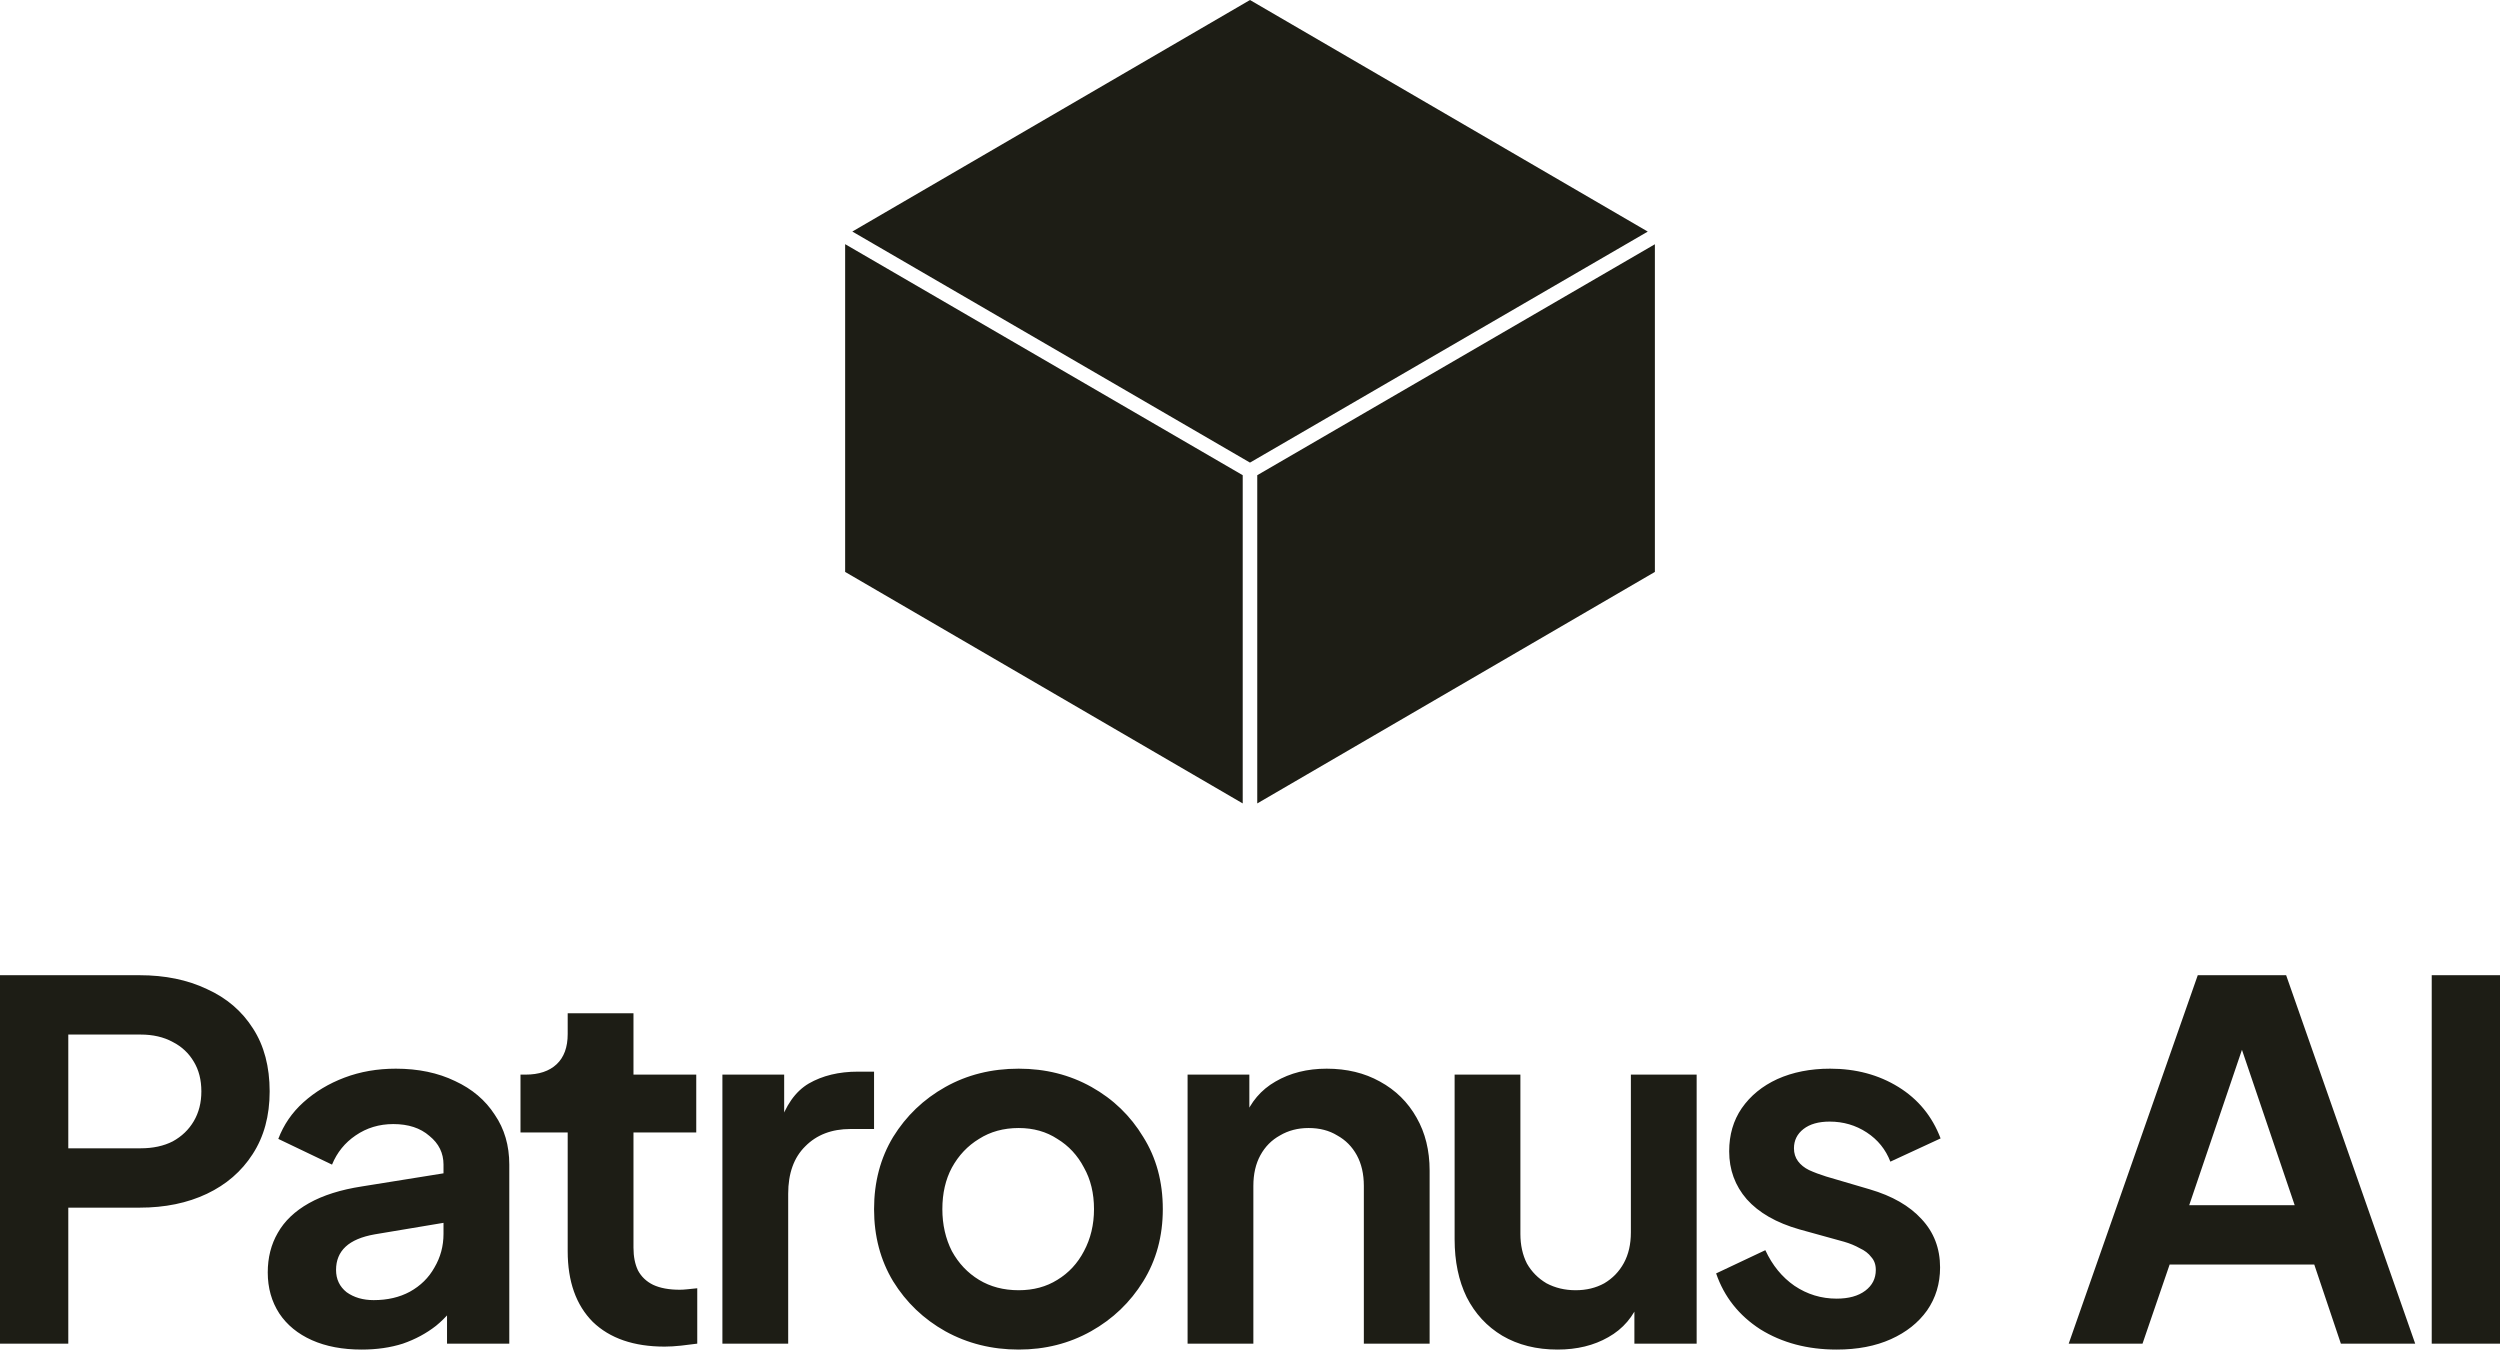
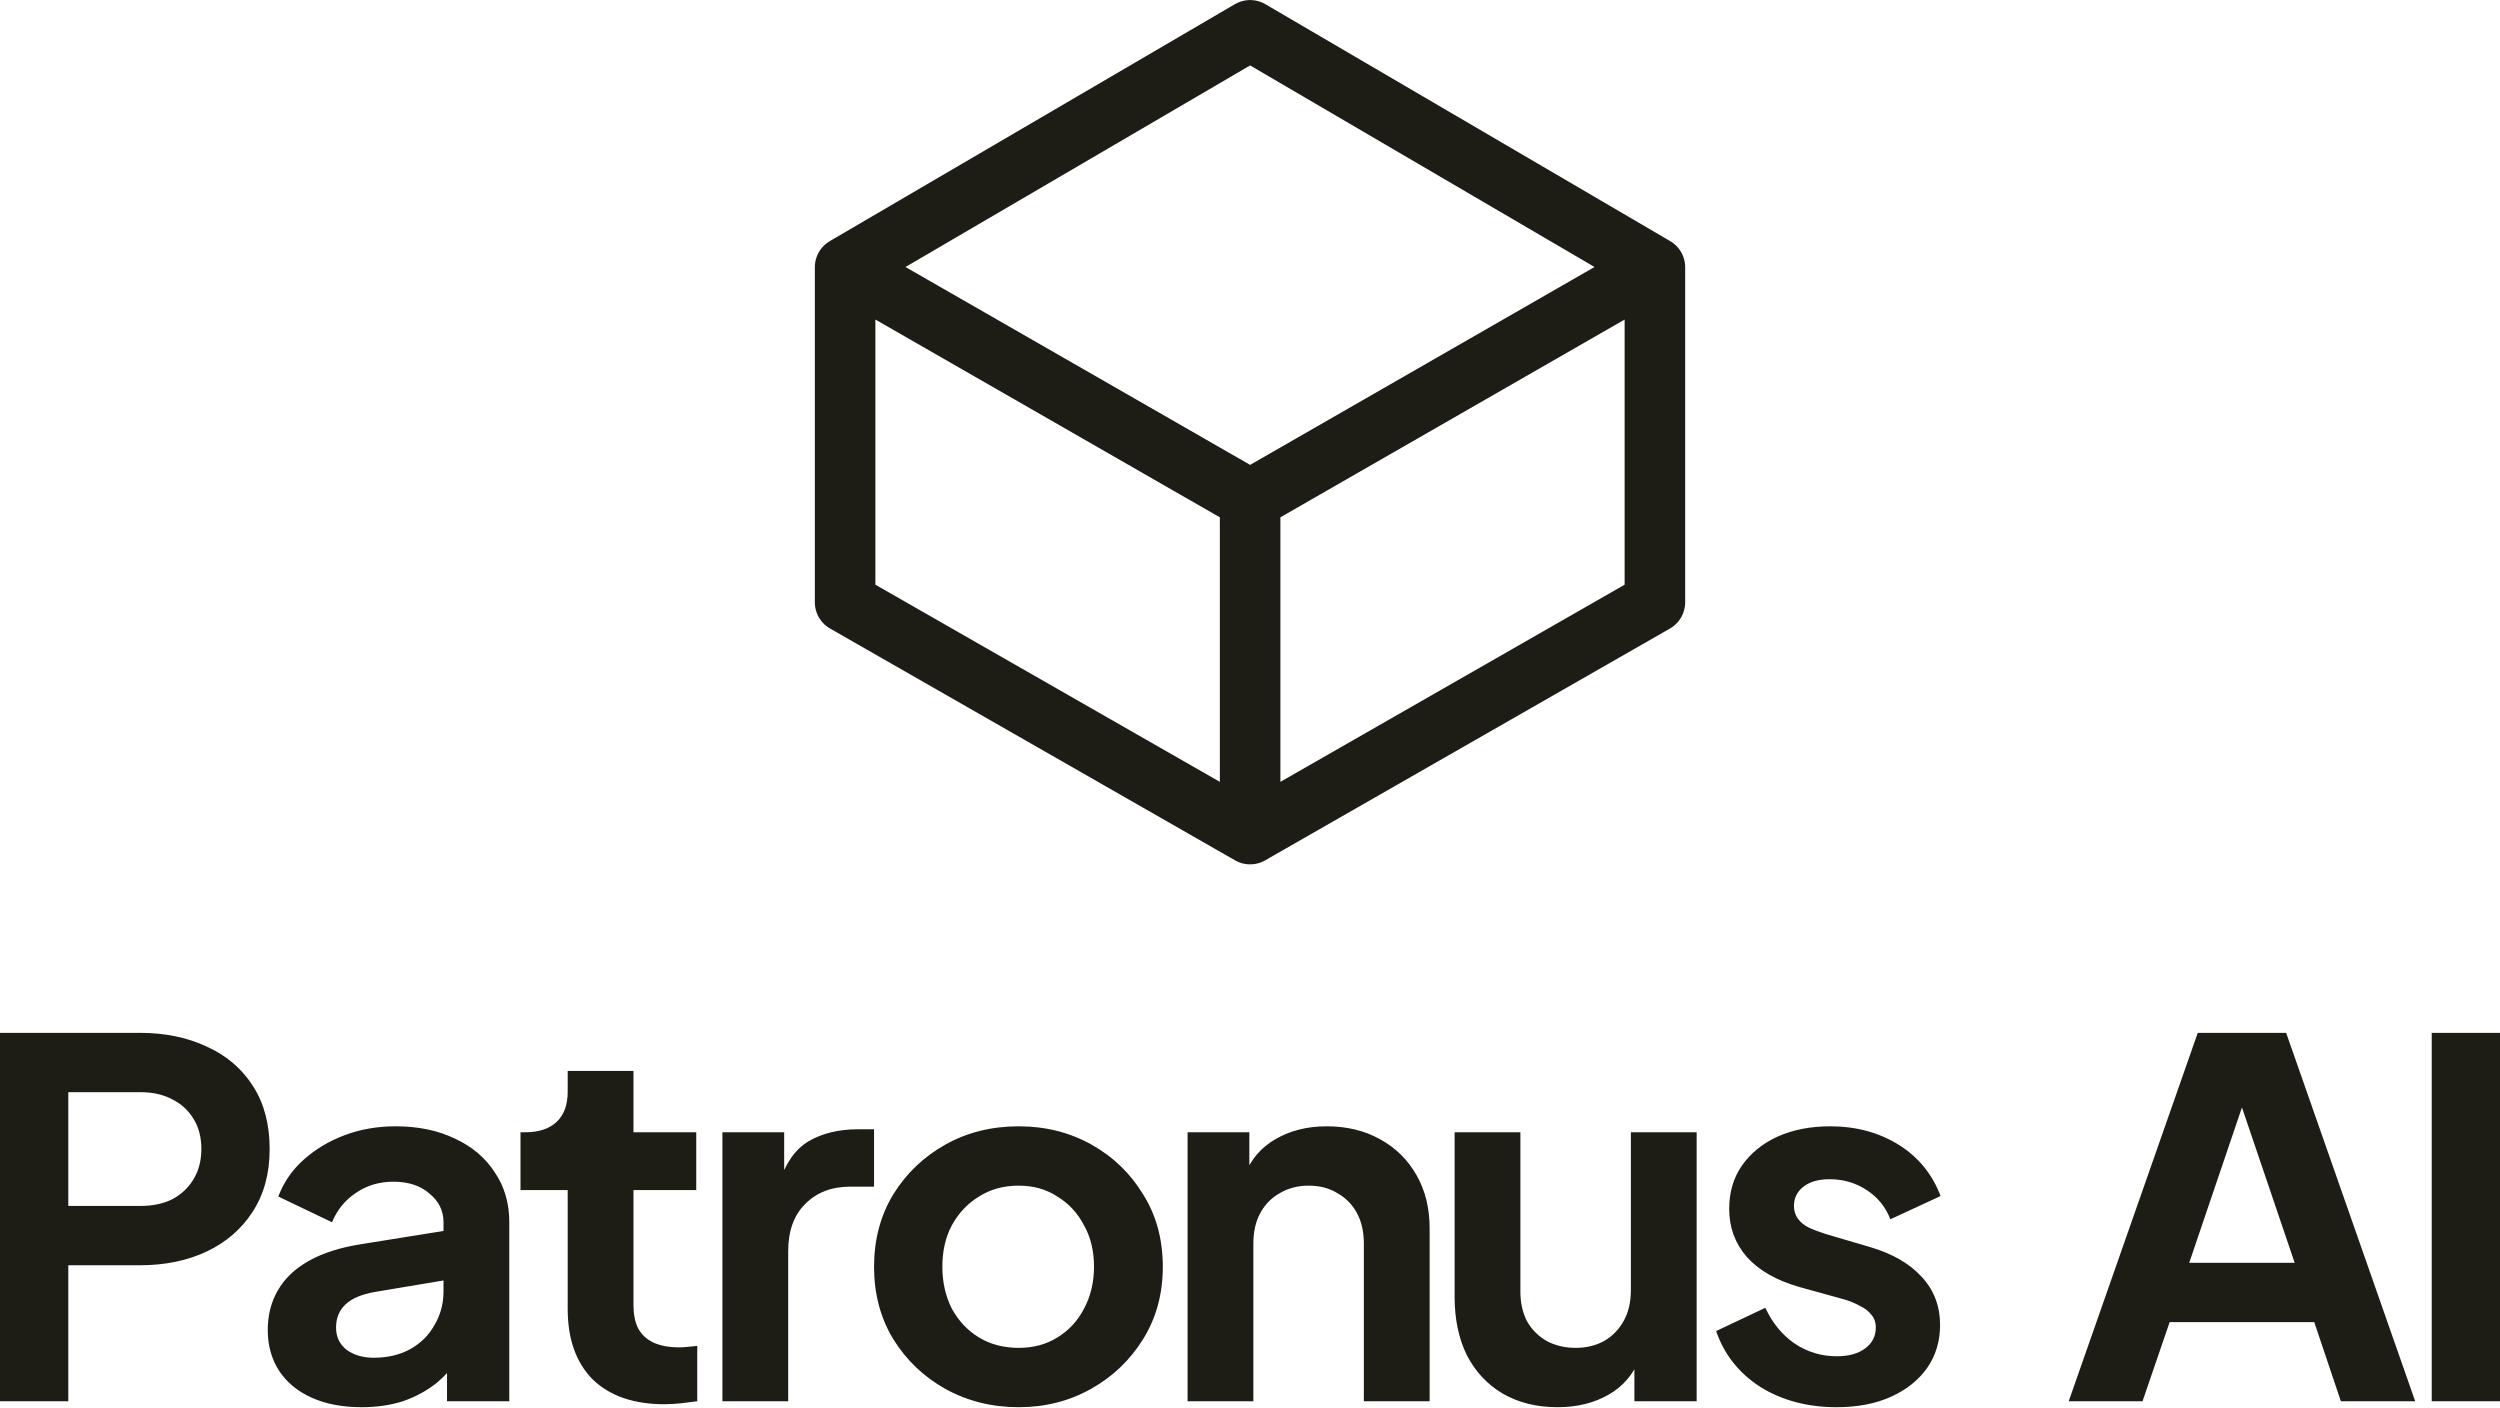
- <svg xmlns="http://www.w3.org/2000/svg" viewBox="0 0 229.72 124.01" width="229.7" height="124.0" fill="none" style="color:#1D1D15" color="#1D1D15">
-   <g transform="translate(77.3621 -0.2576) scale(2.22584)" fill="currentColor">
-     <path d="M16.546 19.733L16.546 33.283L0.133 23.726L0.133 10.195ZM33.561 10.199L33.561 23.726L17.146 33.283L17.146 19.733ZM16.846 0.116L33.267 9.676L16.846 19.213L0.43 9.674Z" />
+ <svg xmlns="http://www.w3.org/2000/svg" viewBox="0 0 229.72 129.30" width="229.7" height="129.3" fill="none" style="color:#1D1D15" color="#1D1D15">
+   <g transform="translate(77.3662 2.5152) scale(2.22584)">
+     <path d="M16.85 0.12L33.56 9.9L33.56 23.73L16.85 33.3L0.13 23.73L0.13 9.9ZM0.13 9.9L16.85 19.5L33.56 9.9M16.85 19.5L16.85 33.3" stroke="currentColor" stroke-width="2.5" stroke-linejoin="round" stroke-linecap="round" />
  </g>
-   <g transform="translate(0.00 89.61)">
+   <g transform="translate(0.00 94.90)">
    <g id="Group">
      <path id="Vector" d="M0 33.854V0H12.828C15.165 0 17.226 0.424 19.011 1.272C20.825 2.09 22.24 3.302 23.256 4.908C24.271 6.483 24.778 8.407 24.778 10.679C24.778 12.921 24.256 14.844 23.209 16.45C22.194 18.025 20.795 19.237 19.011 20.085C17.226 20.933 15.165 21.358 12.828 21.358H6.275V33.854H0ZM6.275 15.905H12.92C14.058 15.905 15.042 15.693 15.873 15.268C16.703 14.814 17.349 14.193 17.811 13.405C18.272 12.618 18.503 11.709 18.503 10.679C18.503 9.619 18.272 8.71 17.811 7.952C17.349 7.165 16.703 6.559 15.873 6.135C15.042 5.68 14.058 5.453 12.92 5.453H6.275V15.905ZM33.232 34.399C31.479 34.399 29.956 34.112 28.664 33.536C27.372 32.96 26.372 32.142 25.665 31.082C24.957 29.992 24.603 28.734 24.603 27.311C24.603 25.947 24.911 24.735 25.526 23.675C26.142 22.585 27.095 21.676 28.387 20.949C29.679 20.222 31.31 19.707 33.278 19.404L41.491 18.086V22.63L34.432 23.811C33.232 24.024 32.34 24.402 31.755 24.948C31.171 25.493 30.879 26.205 30.879 27.083C30.879 27.932 31.202 28.613 31.848 29.128C32.525 29.613 33.355 29.855 34.339 29.855C35.601 29.855 36.708 29.598 37.661 29.083C38.646 28.538 39.4 27.795 39.922 26.856C40.476 25.917 40.753 24.887 40.753 23.766V17.404C40.753 16.344 40.322 15.465 39.461 14.769C38.63 14.041 37.523 13.678 36.139 13.678C34.847 13.678 33.693 14.026 32.678 14.723C31.694 15.39 30.971 16.283 30.509 17.404L25.572 15.041C26.065 13.739 26.834 12.618 27.879 11.678C28.956 10.709 30.218 9.952 31.663 9.406C33.109 8.861 34.678 8.588 36.37 8.588C38.431 8.588 40.245 8.967 41.814 9.725C43.383 10.452 44.599 11.482 45.459 12.815C46.352 14.117 46.798 15.647 46.798 17.404V33.854H41.076V29.628L42.368 29.537C41.722 30.598 40.953 31.491 40.061 32.218C39.169 32.915 38.154 33.46 37.016 33.854C35.878 34.218 34.616 34.399 33.232 34.399ZM61.07 34.127C58.24 34.127 56.04 33.369 54.471 31.855C52.934 30.31 52.164 28.144 52.164 25.357V14.45H47.827V9.134H48.288C49.519 9.134 50.473 8.816 51.149 8.18C51.826 7.543 52.164 6.619 52.164 5.408V3.499H58.209V9.134H63.977V14.45H58.209V25.038C58.209 25.856 58.347 26.553 58.624 27.129C58.932 27.704 59.394 28.144 60.009 28.447C60.655 28.75 61.47 28.901 62.454 28.901C62.67 28.901 62.916 28.886 63.192 28.855C63.5 28.825 63.792 28.795 64.069 28.765V33.854C63.639 33.915 63.146 33.975 62.593 34.036C62.039 34.096 61.531 34.127 61.07 34.127ZM66.38 33.854V9.134H72.056V14.632L71.594 13.814C72.179 11.966 73.086 10.679 74.317 9.952C75.578 9.225 77.085 8.861 78.839 8.861H80.315V14.132H78.147C76.424 14.132 75.04 14.663 73.994 15.723C72.948 16.753 72.425 18.207 72.425 20.085V33.854H66.38ZM93.605 34.399C91.144 34.399 88.898 33.839 86.868 32.718C84.869 31.597 83.269 30.067 82.07 28.128C80.901 26.19 80.316 23.978 80.316 21.494C80.316 19.01 80.901 16.798 82.07 14.86C83.269 12.921 84.869 11.391 86.868 10.27C88.868 9.149 91.113 8.588 93.605 8.588C96.066 8.588 98.296 9.149 100.296 10.27C102.295 11.391 103.879 12.921 105.048 14.86C106.248 16.768 106.848 18.98 106.848 21.494C106.848 23.978 106.248 26.19 105.048 28.128C103.849 30.067 102.249 31.597 100.249 32.718C98.25 33.839 96.035 34.399 93.605 34.399ZM93.605 28.946C94.959 28.946 96.143 28.628 97.158 27.992C98.204 27.356 99.019 26.477 99.603 25.357C100.219 24.205 100.526 22.918 100.526 21.494C100.526 20.04 100.219 18.767 99.603 17.677C99.019 16.556 98.204 15.677 97.158 15.041C96.143 14.375 94.959 14.041 93.605 14.041C92.221 14.041 91.006 14.375 89.96 15.041C88.914 15.677 88.084 16.556 87.468 17.677C86.884 18.767 86.591 20.04 86.591 21.494C86.591 22.918 86.884 24.205 87.468 25.357C88.084 26.477 88.914 27.356 89.96 27.992C91.006 28.628 92.221 28.946 93.605 28.946ZM109.125 33.854V9.134H114.8V13.996L114.339 13.133C114.923 11.648 115.877 10.527 117.2 9.77C118.553 8.982 120.122 8.588 121.906 8.588C123.752 8.588 125.382 8.982 126.797 9.77C128.243 10.558 129.365 11.663 130.166 13.087C130.965 14.481 131.365 16.102 131.365 17.95V33.854H125.321V19.358C125.321 18.268 125.105 17.328 124.675 16.541C124.244 15.753 123.644 15.147 122.875 14.723C122.137 14.269 121.26 14.041 120.245 14.041C119.26 14.041 118.384 14.269 117.615 14.723C116.846 15.147 116.246 15.753 115.815 16.541C115.384 17.328 115.169 18.268 115.169 19.358V33.854H109.125ZM143.121 34.399C141.183 34.399 139.491 33.975 138.045 33.127C136.63 32.279 135.538 31.097 134.769 29.583C134.031 28.068 133.662 26.296 133.662 24.266V9.134H139.706V23.766C139.706 24.796 139.906 25.705 140.306 26.493C140.737 27.25 141.337 27.856 142.106 28.31C142.905 28.734 143.798 28.946 144.782 28.946C145.766 28.946 146.643 28.734 147.412 28.31C148.181 27.856 148.781 27.235 149.212 26.447C149.642 25.66 149.858 24.72 149.858 23.63V9.134H155.902V33.854H150.181V28.992L150.688 29.855C150.104 31.37 149.135 32.506 147.781 33.263C146.458 34.021 144.905 34.399 143.121 34.399ZM168.765 34.399C166.089 34.399 163.751 33.778 161.752 32.536C159.783 31.264 158.429 29.552 157.691 27.401L162.213 25.266C162.859 26.659 163.751 27.75 164.889 28.538C166.058 29.325 167.35 29.719 168.765 29.719C169.873 29.719 170.749 29.477 171.395 28.992C172.041 28.507 172.364 27.871 172.364 27.083C172.364 26.599 172.226 26.205 171.949 25.902C171.703 25.569 171.349 25.296 170.888 25.084C170.457 24.841 169.981 24.645 169.457 24.493L165.351 23.357C163.228 22.751 161.613 21.827 160.506 20.585C159.429 19.343 158.891 17.874 158.891 16.177C158.891 14.663 159.276 13.345 160.044 12.224C160.844 11.073 161.936 10.179 163.32 9.543C164.736 8.907 166.351 8.588 168.165 8.588C170.534 8.588 172.626 9.149 174.441 10.27C176.256 11.391 177.548 12.966 178.317 14.996L173.702 17.132C173.272 16.011 172.549 15.117 171.534 14.45C170.519 13.784 169.381 13.451 168.119 13.451C167.104 13.451 166.304 13.678 165.72 14.132C165.136 14.587 164.843 15.178 164.843 15.905C164.843 16.359 164.966 16.753 165.212 17.086C165.459 17.419 165.797 17.692 166.227 17.904C166.689 18.116 167.212 18.313 167.796 18.495L171.811 19.676C173.872 20.282 175.456 21.191 176.563 22.403C177.701 23.615 178.27 25.099 178.27 26.856C178.27 28.341 177.871 29.658 177.071 30.809C176.271 31.93 175.164 32.809 173.749 33.445C172.334 34.081 170.673 34.399 168.765 34.399ZM190.089 33.854L201.948 0H210.069L221.927 33.854H215.098L212.653 26.584H199.364L196.872 33.854H190.089ZM201.163 21.13H210.853L205.132 4.272H206.885L201.163 21.13ZM223.446 33.854V0H229.721V33.854H223.446Z" fill="currentColor" />
    </g>
  </g>
</svg>
